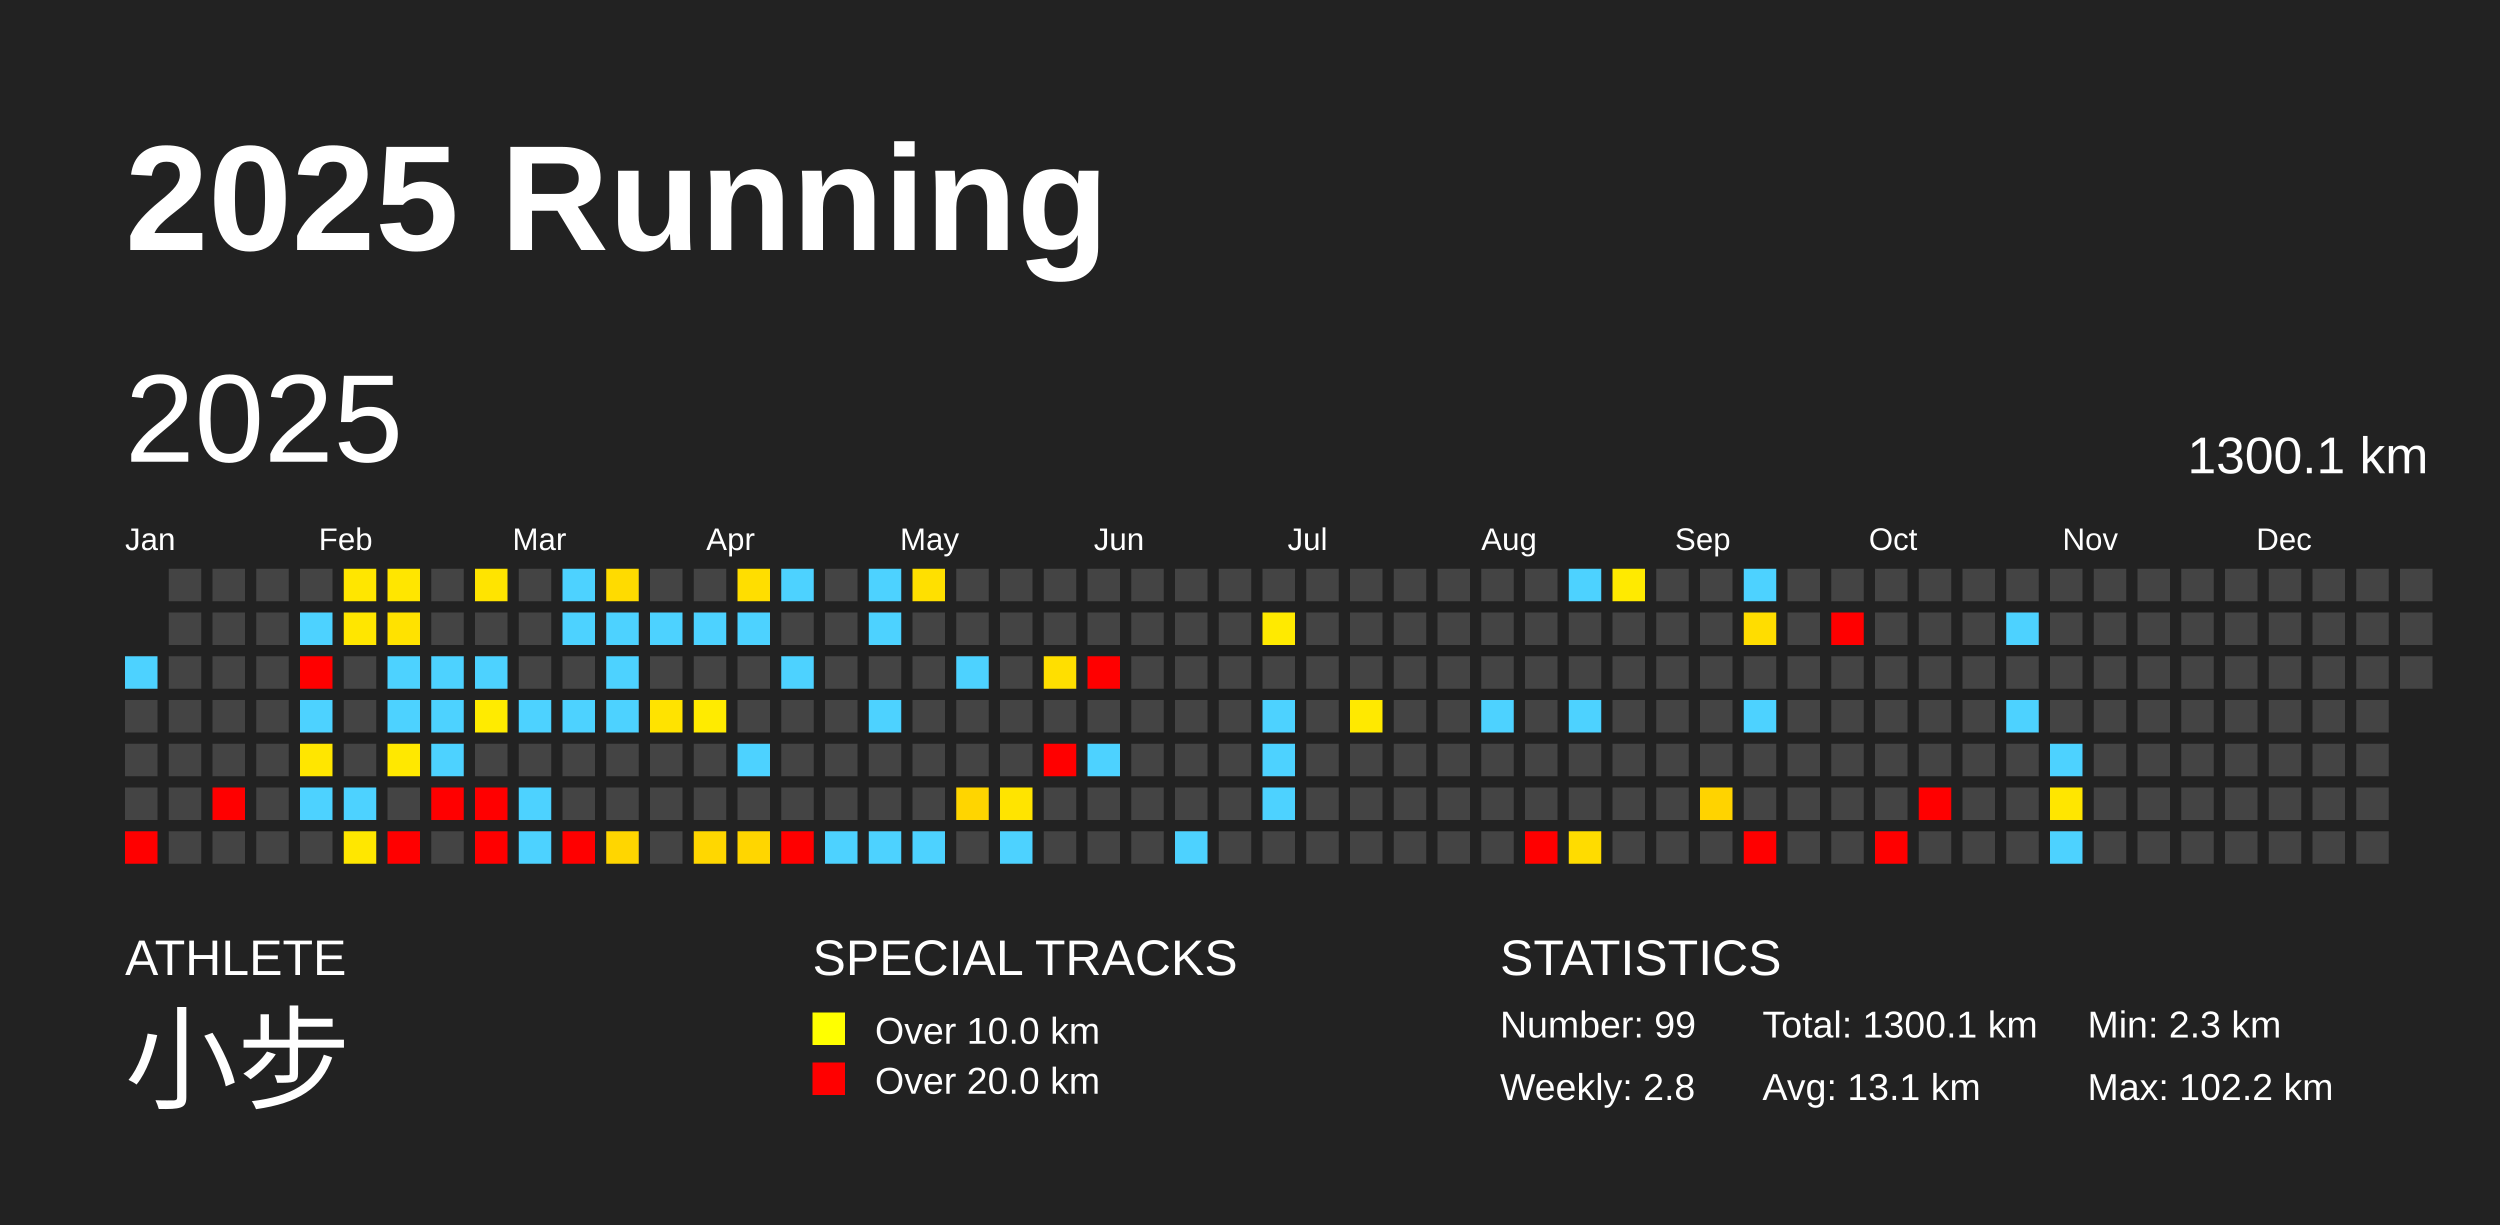
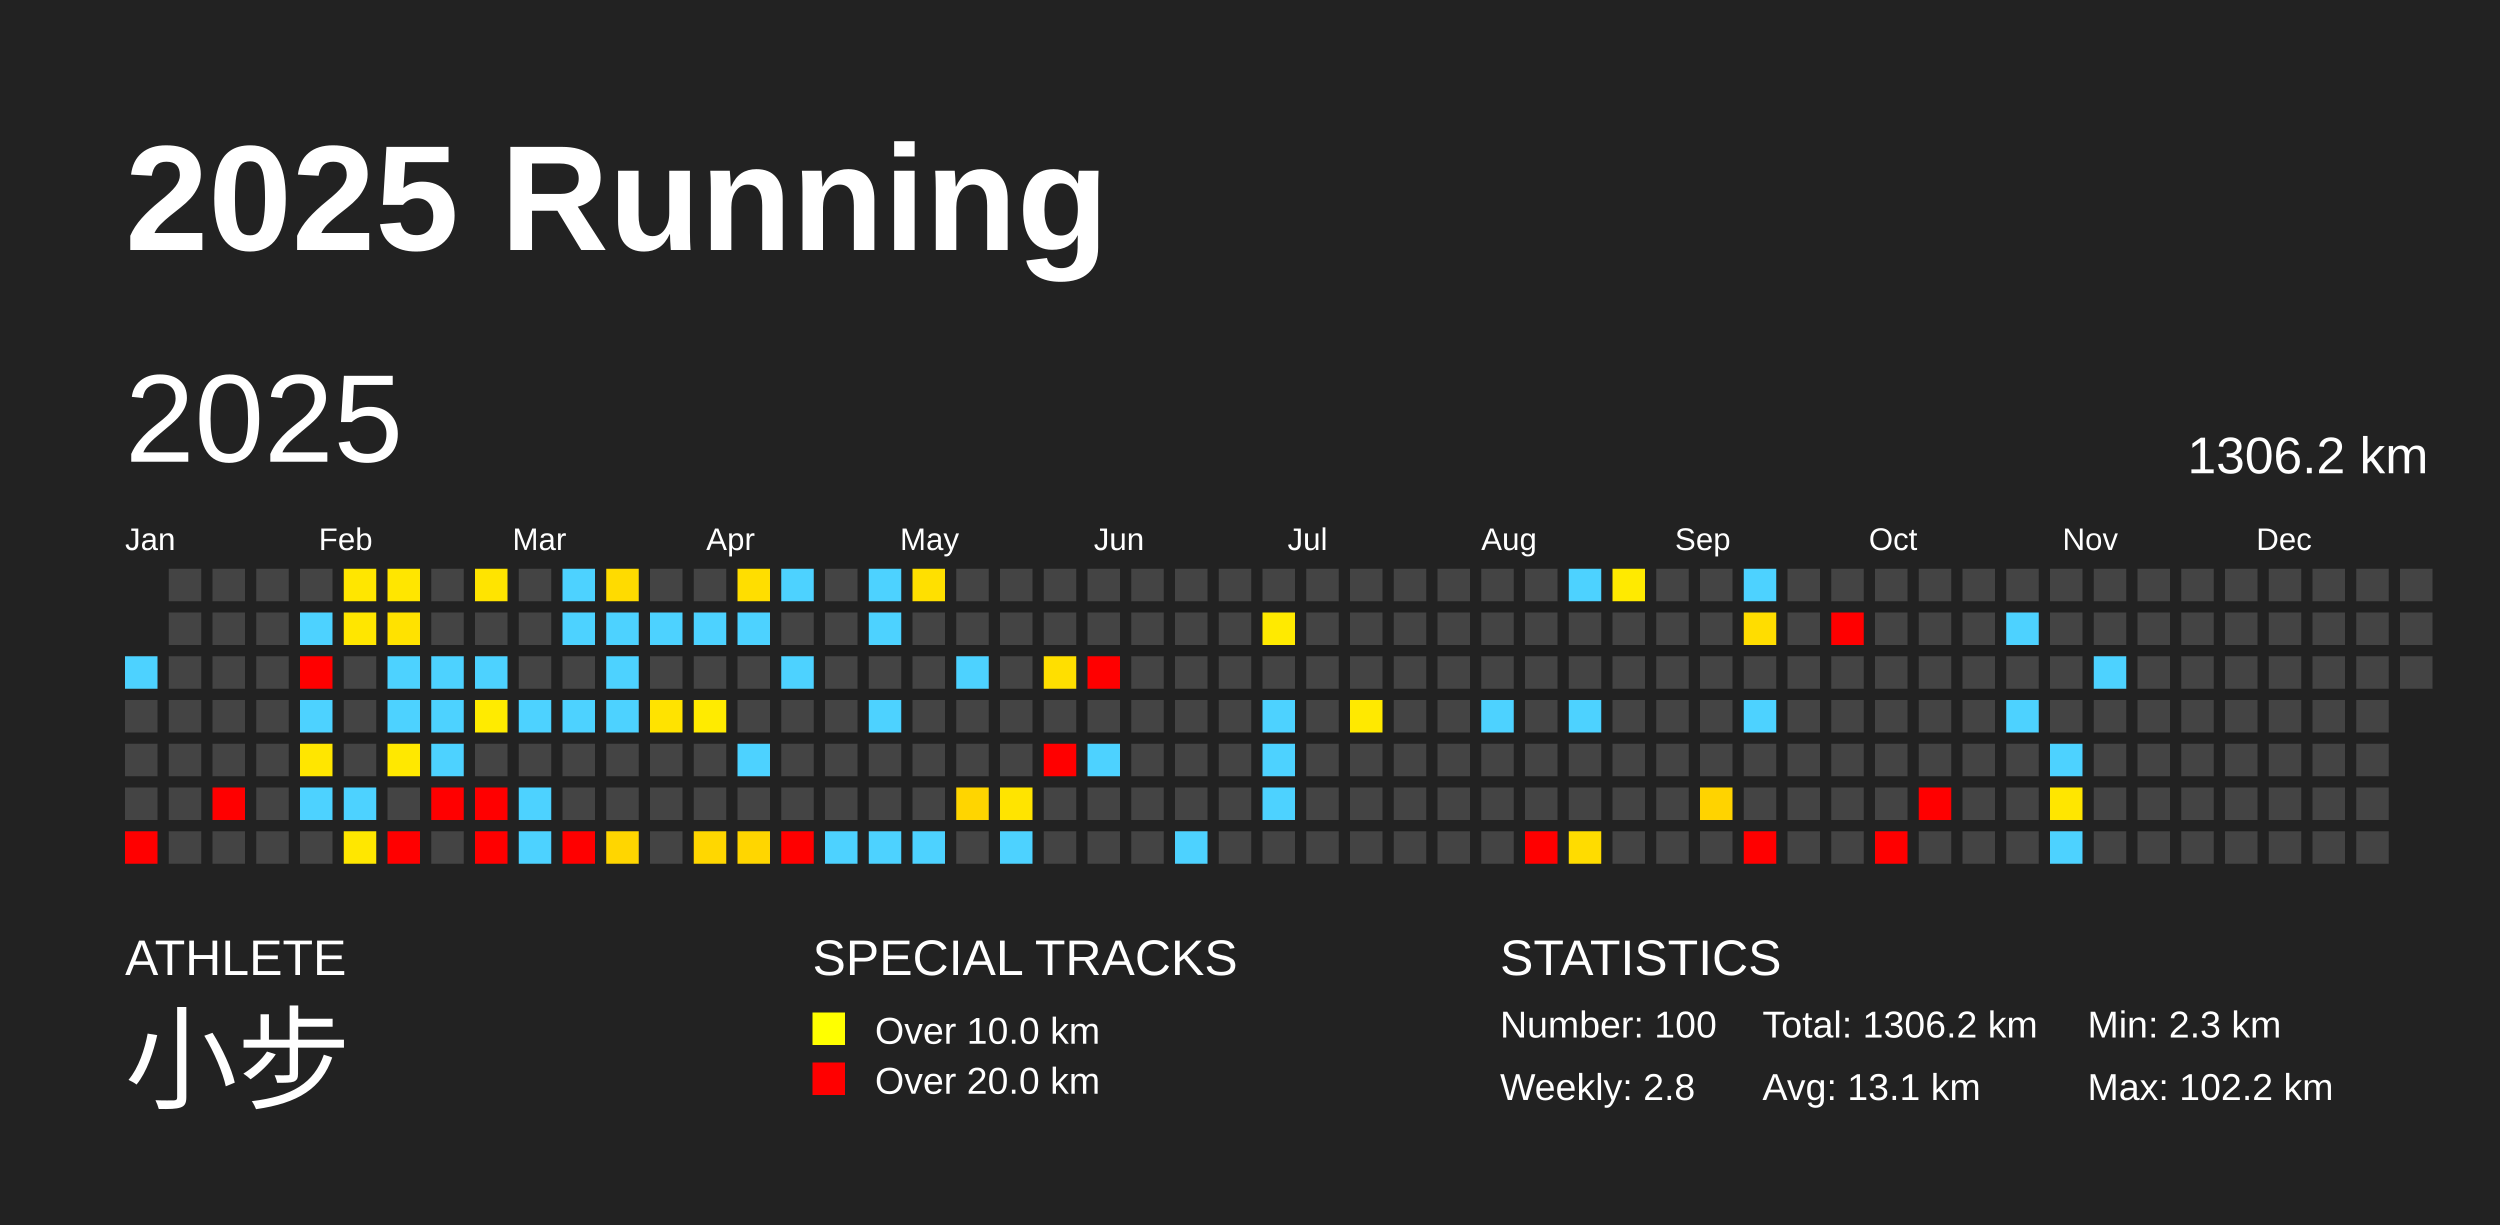
<svg xmlns="http://www.w3.org/2000/svg" baseProfile="full" height="98mm" version="1.1" viewBox="0,0,200,98" width="200mm">
  <defs />
  <rect fill="#222222" height="98" width="200" x="0" y="0" />
  <text fill="#FFFFFF" style="font-size:12px; font-family:Arial; font-weight:bold;" x="10" y="20">2025 Running</text>
  <text fill="#FFFFFF" style="font-size:4px; font-family:Arial" x="10" y="78">ATHLETE</text>
  <text fill="#FFFFFF" style="font-size:9px; font-family:Arial" x="10" y="88">小步</text>
  <text fill="#FFFFFF" style="font-size:4px; font-family:Arial" x="65" y="78">SPECIAL TRACKS</text>
  <rect fill="yellow" height="2.6" width="2.6" x="65" y="81" />
  <text fill="#FFFFFF" style="font-size:3px; font-family:Arial" x="70" y="83.5">Over 10.0 km</text>
  <rect fill="red" height="2.6" width="2.6" x="65" y="85" />
  <text fill="#FFFFFF" style="font-size:3px; font-family:Arial" x="70" y="87.5">Over 20.0 km</text>
  <text fill="#FFFFFF" style="font-size:4px; font-family:Arial" x="120" y="78">STATISTICS</text>
-   <text fill="#FFFFFF" style="font-size:3px; font-family:Arial" x="120" y="83">Number: 99</text>
+   <text fill="#FFFFFF" style="font-size:3px; font-family:Arial" x="120" y="83">Number: 100</text>
  <text fill="#FFFFFF" style="font-size:3px; font-family:Arial" x="120" y="88">Weekly: 2.8</text>
-   <text fill="#FFFFFF" style="font-size:3px; font-family:Arial" x="141" y="83">Total: 1300.1 km</text>
+   <text fill="#FFFFFF" style="font-size:3px; font-family:Arial" x="141" y="83">Total: 1306.2 km</text>
  <text fill="#FFFFFF" style="font-size:3px; font-family:Arial" x="141" y="88">Avg: 13.1 km</text>
  <text fill="#FFFFFF" style="font-size:3px; font-family:Arial" x="167" y="83">Min: 2.3 km</text>
  <text fill="#FFFFFF" style="font-size:3px; font-family:Arial" x="167" y="88">Max: 102.2 km</text>
  <text dominant-baseline="hanging" fill="#FFFFFF" style="font-size:10.0px; font-family:Arial;" x="10" y="30">2025</text>
-   <text dominant-baseline="hanging" fill="#FFFFFF" style="font-size:4.125px; font-family:Arial;" x="175" y="35">1300.1 km</text>
+   <text dominant-baseline="hanging" fill="#FFFFFF" style="font-size:4.125px; font-family:Arial;" x="175" y="35">1306.2 km</text>
  <text fill="#FFFFFF" style="font-size:2.5px; font-family:Arial" x="10.0" y="44">Jan</text>
  <text fill="#FFFFFF" style="font-size:2.5px; font-family:Arial" x="25.5" y="44">Feb</text>
  <text fill="#FFFFFF" style="font-size:2.5px; font-family:Arial" x="41.0" y="44">Mar</text>
  <text fill="#FFFFFF" style="font-size:2.5px; font-family:Arial" x="56.5" y="44">Apr</text>
  <text fill="#FFFFFF" style="font-size:2.5px; font-family:Arial" x="72.0" y="44">May</text>
  <text fill="#FFFFFF" style="font-size:2.5px; font-family:Arial" x="87.5" y="44">Jun</text>
  <text fill="#FFFFFF" style="font-size:2.5px; font-family:Arial" x="103.0" y="44">Jul</text>
  <text fill="#FFFFFF" style="font-size:2.5px; font-family:Arial" x="118.5" y="44">Aug</text>
  <text fill="#FFFFFF" style="font-size:2.5px; font-family:Arial" x="134.0" y="44">Sep</text>
  <text fill="#FFFFFF" style="font-size:2.5px; font-family:Arial" x="149.5" y="44">Oct</text>
  <text fill="#FFFFFF" style="font-size:2.5px; font-family:Arial" x="165.0" y="44">Nov</text>
  <text fill="#FFFFFF" style="font-size:2.5px; font-family:Arial" x="180.5" y="44">Dec</text>
  <rect fill="#4dd2ff" height="2.6" width="2.6" x="10.0" y="52.5" />
  <rect fill="#444444" height="2.6" width="2.6" x="10.0" y="56.0" />
  <rect fill="#444444" height="2.6" width="2.6" x="10.0" y="59.5" />
  <rect fill="#444444" height="2.6" width="2.6" x="10.0" y="63.0" />
  <rect fill="red" height="2.6" width="2.6" x="10.0" y="66.5" />
  <rect fill="#444444" height="2.6" width="2.6" x="13.5" y="45.5" />
  <rect fill="#444444" height="2.6" width="2.6" x="13.5" y="49.0" />
  <rect fill="#444444" height="2.6" width="2.6" x="13.5" y="52.5" />
  <rect fill="#444444" height="2.6" width="2.6" x="13.5" y="56.0" />
  <rect fill="#444444" height="2.6" width="2.6" x="13.5" y="59.5" />
  <rect fill="#444444" height="2.6" width="2.6" x="13.5" y="63.0" />
  <rect fill="#444444" height="2.6" width="2.6" x="13.5" y="66.5" />
  <rect fill="#444444" height="2.6" width="2.6" x="17.0" y="45.5" />
  <rect fill="#444444" height="2.6" width="2.6" x="17.0" y="49.0" />
  <rect fill="#444444" height="2.6" width="2.6" x="17.0" y="52.5" />
  <rect fill="#444444" height="2.6" width="2.6" x="17.0" y="56.0" />
  <rect fill="#444444" height="2.6" width="2.6" x="17.0" y="59.5" />
  <rect fill="red" height="2.6" width="2.6" x="17.0" y="63.0" />
  <rect fill="#444444" height="2.6" width="2.6" x="17.0" y="66.5" />
  <rect fill="#444444" height="2.6" width="2.6" x="20.5" y="45.5" />
  <rect fill="#444444" height="2.6" width="2.6" x="20.5" y="49.0" />
  <rect fill="#444444" height="2.6" width="2.6" x="20.5" y="52.5" />
  <rect fill="#444444" height="2.6" width="2.6" x="20.5" y="56.0" />
  <rect fill="#444444" height="2.6" width="2.6" x="20.5" y="59.5" />
  <rect fill="#444444" height="2.6" width="2.6" x="20.5" y="63.0" />
  <rect fill="#444444" height="2.6" width="2.6" x="20.5" y="66.5" />
  <rect fill="#444444" height="2.6" width="2.6" x="24.0" y="45.5" />
  <rect fill="#4dd2ff" height="2.6" width="2.6" x="24.0" y="49.0" />
  <rect fill="red" height="2.6" width="2.6" x="24.0" y="52.5" />
  <rect fill="#4dd2ff" height="2.6" width="2.6" x="24.0" y="56.0" />
  <rect fill="#ffe600" height="2.6" width="2.6" x="24.0" y="59.5" />
  <rect fill="#4dd2ff" height="2.6" width="2.6" x="24.0" y="63.0" />
  <rect fill="#444444" height="2.6" width="2.6" x="24.0" y="66.5" />
  <rect fill="#ffe600" height="2.6" width="2.6" x="27.5" y="45.5" />
  <rect fill="#ffe600" height="2.6" width="2.6" x="27.5" y="49.0" />
  <rect fill="#444444" height="2.6" width="2.6" x="27.5" y="52.5" />
  <rect fill="#444444" height="2.6" width="2.6" x="27.5" y="56.0" />
  <rect fill="#444444" height="2.6" width="2.6" x="27.5" y="59.5" />
  <rect fill="#4dd2ff" height="2.6" width="2.6" x="27.5" y="63.0" />
  <rect fill="#ffe700" height="2.6" width="2.6" x="27.5" y="66.5" />
  <rect fill="#ffe600" height="2.6" width="2.6" x="31.0" y="45.5" />
  <rect fill="#ffe200" height="2.6" width="2.6" x="31.0" y="49.0" />
  <rect fill="#4dd2ff" height="2.6" width="2.6" x="31.0" y="52.5" />
  <rect fill="#4dd2ff" height="2.6" width="2.6" x="31.0" y="56.0" />
  <rect fill="#ffe800" height="2.6" width="2.6" x="31.0" y="59.5" />
  <rect fill="#444444" height="2.6" width="2.6" x="31.0" y="63.0" />
  <rect fill="red" height="2.6" width="2.6" x="31.0" y="66.5" />
  <rect fill="#444444" height="2.6" width="2.6" x="34.5" y="45.5" />
  <rect fill="#444444" height="2.6" width="2.6" x="34.5" y="49.0" />
  <rect fill="#4dd2ff" height="2.6" width="2.6" x="34.5" y="52.5" />
  <rect fill="#4dd2ff" height="2.6" width="2.6" x="34.5" y="56.0" />
  <rect fill="#4dd2ff" height="2.6" width="2.6" x="34.5" y="59.5" />
  <rect fill="red" height="2.6" width="2.6" x="34.5" y="63.0" />
  <rect fill="#444444" height="2.6" width="2.6" x="34.5" y="66.5" />
  <rect fill="#ffe400" height="2.6" width="2.6" x="38.0" y="45.5" />
  <rect fill="#444444" height="2.6" width="2.6" x="38.0" y="49.0" />
  <rect fill="#4dd2ff" height="2.6" width="2.6" x="38.0" y="52.5" />
  <rect fill="#ffeb00" height="2.6" width="2.6" x="38.0" y="56.0" />
  <rect fill="#444444" height="2.6" width="2.6" x="38.0" y="59.5" />
  <rect fill="red" height="2.6" width="2.6" x="38.0" y="63.0" />
  <rect fill="red" height="2.6" width="2.6" x="38.0" y="66.5" />
  <rect fill="#444444" height="2.6" width="2.6" x="41.5" y="45.5" />
  <rect fill="#444444" height="2.6" width="2.6" x="41.5" y="49.0" />
  <rect fill="#444444" height="2.6" width="2.6" x="41.5" y="52.5" />
  <rect fill="#4dd2ff" height="2.6" width="2.6" x="41.5" y="56.0" />
  <rect fill="#444444" height="2.6" width="2.6" x="41.5" y="59.5" />
  <rect fill="#4dd2ff" height="2.6" width="2.6" x="41.5" y="63.0" />
  <rect fill="#4dd2ff" height="2.6" width="2.6" x="41.5" y="66.5" />
  <rect fill="#4dd2ff" height="2.6" width="2.6" x="45.0" y="45.5" />
  <rect fill="#4dd2ff" height="2.6" width="2.6" x="45.0" y="49.0" />
  <rect fill="#444444" height="2.6" width="2.6" x="45.0" y="52.5" />
  <rect fill="#4dd2ff" height="2.6" width="2.6" x="45.0" y="56.0" />
  <rect fill="#444444" height="2.6" width="2.6" x="45.0" y="59.5" />
  <rect fill="#444444" height="2.6" width="2.6" x="45.0" y="63.0" />
  <rect fill="red" height="2.6" width="2.6" x="45.0" y="66.5" />
  <rect fill="#ffdb00" height="2.6" width="2.6" x="48.5" y="45.5" />
  <rect fill="#4dd2ff" height="2.6" width="2.6" x="48.5" y="49.0" />
  <rect fill="#4dd2ff" height="2.6" width="2.6" x="48.5" y="52.5" />
  <rect fill="#4dd2ff" height="2.6" width="2.6" x="48.5" y="56.0" />
  <rect fill="#444444" height="2.6" width="2.6" x="48.5" y="59.5" />
  <rect fill="#444444" height="2.6" width="2.6" x="48.5" y="63.0" />
  <rect fill="#ffd600" height="2.6" width="2.6" x="48.5" y="66.5" />
  <rect fill="#444444" height="2.6" width="2.6" x="52.0" y="45.5" />
  <rect fill="#4dd2ff" height="2.6" width="2.6" x="52.0" y="49.0" />
  <rect fill="#444444" height="2.6" width="2.6" x="52.0" y="52.5" />
  <rect fill="#ffe300" height="2.6" width="2.6" x="52.0" y="56.0" />
  <rect fill="#444444" height="2.6" width="2.6" x="52.0" y="59.5" />
  <rect fill="#444444" height="2.6" width="2.6" x="52.0" y="63.0" />
  <rect fill="#444444" height="2.6" width="2.6" x="52.0" y="66.5" />
  <rect fill="#444444" height="2.6" width="2.6" x="55.5" y="45.5" />
  <rect fill="#4dd2ff" height="2.6" width="2.6" x="55.5" y="49.0" />
  <rect fill="#444444" height="2.6" width="2.6" x="55.5" y="52.5" />
  <rect fill="#ffeb00" height="2.6" width="2.6" x="55.5" y="56.0" />
  <rect fill="#444444" height="2.6" width="2.6" x="55.5" y="59.5" />
  <rect fill="#444444" height="2.6" width="2.6" x="55.5" y="63.0" />
  <rect fill="#ffd700" height="2.6" width="2.6" x="55.5" y="66.5" />
  <rect fill="#ffde00" height="2.6" width="2.6" x="59.0" y="45.5" />
  <rect fill="#4dd2ff" height="2.6" width="2.6" x="59.0" y="49.0" />
  <rect fill="#444444" height="2.6" width="2.6" x="59.0" y="52.5" />
  <rect fill="#444444" height="2.6" width="2.6" x="59.0" y="56.0" />
  <rect fill="#4dd2ff" height="2.6" width="2.6" x="59.0" y="59.5" />
  <rect fill="#444444" height="2.6" width="2.6" x="59.0" y="63.0" />
  <rect fill="#ffd600" height="2.6" width="2.6" x="59.0" y="66.5" />
  <rect fill="#4dd2ff" height="2.6" width="2.6" x="62.5" y="45.5" />
  <rect fill="#444444" height="2.6" width="2.6" x="62.5" y="49.0" />
  <rect fill="#4dd2ff" height="2.6" width="2.6" x="62.5" y="52.5" />
  <rect fill="#444444" height="2.6" width="2.6" x="62.5" y="56.0" />
  <rect fill="#444444" height="2.6" width="2.6" x="62.5" y="59.5" />
  <rect fill="#444444" height="2.6" width="2.6" x="62.5" y="63.0" />
  <rect fill="red" height="2.6" width="2.6" x="62.5" y="66.5" />
  <rect fill="#444444" height="2.6" width="2.6" x="66.0" y="45.5" />
  <rect fill="#444444" height="2.6" width="2.6" x="66.0" y="49.0" />
  <rect fill="#444444" height="2.6" width="2.6" x="66.0" y="52.5" />
  <rect fill="#444444" height="2.6" width="2.6" x="66.0" y="56.0" />
  <rect fill="#444444" height="2.6" width="2.6" x="66.0" y="59.5" />
  <rect fill="#444444" height="2.6" width="2.6" x="66.0" y="63.0" />
  <rect fill="#4dd2ff" height="2.6" width="2.6" x="66.0" y="66.5" />
  <rect fill="#4dd2ff" height="2.6" width="2.6" x="69.5" y="45.5" />
  <rect fill="#4dd2ff" height="2.6" width="2.6" x="69.5" y="49.0" />
  <rect fill="#444444" height="2.6" width="2.6" x="69.5" y="52.5" />
  <rect fill="#4dd2ff" height="2.6" width="2.6" x="69.5" y="56.0" />
  <rect fill="#444444" height="2.6" width="2.6" x="69.5" y="59.5" />
  <rect fill="#444444" height="2.6" width="2.6" x="69.5" y="63.0" />
  <rect fill="#4dd2ff" height="2.6" width="2.6" x="69.5" y="66.5" />
  <rect fill="#ffe000" height="2.6" width="2.6" x="73.0" y="45.5" />
  <rect fill="#444444" height="2.6" width="2.6" x="73.0" y="49.0" />
  <rect fill="#444444" height="2.6" width="2.6" x="73.0" y="52.5" />
  <rect fill="#444444" height="2.6" width="2.6" x="73.0" y="56.0" />
  <rect fill="#444444" height="2.6" width="2.6" x="73.0" y="59.5" />
  <rect fill="#444444" height="2.6" width="2.6" x="73.0" y="63.0" />
  <rect fill="#4dd2ff" height="2.6" width="2.6" x="73.0" y="66.5" />
  <rect fill="#444444" height="2.6" width="2.6" x="76.5" y="45.5" />
  <rect fill="#444444" height="2.6" width="2.6" x="76.5" y="49.0" />
  <rect fill="#4dd2ff" height="2.6" width="2.6" x="76.5" y="52.5" />
  <rect fill="#444444" height="2.6" width="2.6" x="76.5" y="56.0" />
  <rect fill="#444444" height="2.6" width="2.6" x="76.5" y="59.5" />
  <rect fill="#ffd500" height="2.6" width="2.6" x="76.5" y="63.0" />
  <rect fill="#444444" height="2.6" width="2.6" x="76.5" y="66.5" />
  <rect fill="#444444" height="2.6" width="2.6" x="80.0" y="45.5" />
  <rect fill="#444444" height="2.6" width="2.6" x="80.0" y="49.0" />
  <rect fill="#444444" height="2.6" width="2.6" x="80.0" y="52.5" />
  <rect fill="#444444" height="2.6" width="2.6" x="80.0" y="56.0" />
  <rect fill="#444444" height="2.6" width="2.6" x="80.0" y="59.5" />
  <rect fill="#ffe400" height="2.6" width="2.6" x="80.0" y="63.0" />
  <rect fill="#4dd2ff" height="2.6" width="2.6" x="80.0" y="66.5" />
  <rect fill="#444444" height="2.6" width="2.6" x="83.5" y="45.5" />
  <rect fill="#444444" height="2.6" width="2.6" x="83.5" y="49.0" />
  <rect fill="#ffdf00" height="2.6" width="2.6" x="83.5" y="52.5" />
  <rect fill="#444444" height="2.6" width="2.6" x="83.5" y="56.0" />
  <rect fill="red" height="2.6" width="2.6" x="83.5" y="59.5" />
  <rect fill="#444444" height="2.6" width="2.6" x="83.5" y="63.0" />
  <rect fill="#444444" height="2.6" width="2.6" x="83.5" y="66.5" />
  <rect fill="#444444" height="2.6" width="2.6" x="87.0" y="45.5" />
  <rect fill="#444444" height="2.6" width="2.6" x="87.0" y="49.0" />
  <rect fill="red" height="2.6" width="2.6" x="87.0" y="52.5" />
  <rect fill="#444444" height="2.6" width="2.6" x="87.0" y="56.0" />
  <rect fill="#4dd2ff" height="2.6" width="2.6" x="87.0" y="59.5" />
  <rect fill="#444444" height="2.6" width="2.6" x="87.0" y="63.0" />
  <rect fill="#444444" height="2.6" width="2.6" x="87.0" y="66.5" />
  <rect fill="#444444" height="2.6" width="2.6" x="90.5" y="45.5" />
  <rect fill="#444444" height="2.6" width="2.6" x="90.5" y="49.0" />
  <rect fill="#444444" height="2.6" width="2.6" x="90.5" y="52.5" />
  <rect fill="#444444" height="2.6" width="2.6" x="90.5" y="56.0" />
  <rect fill="#444444" height="2.6" width="2.6" x="90.5" y="59.5" />
  <rect fill="#444444" height="2.6" width="2.6" x="90.5" y="63.0" />
  <rect fill="#444444" height="2.6" width="2.6" x="90.5" y="66.5" />
  <rect fill="#444444" height="2.6" width="2.6" x="94.0" y="45.5" />
  <rect fill="#444444" height="2.6" width="2.6" x="94.0" y="49.0" />
  <rect fill="#444444" height="2.6" width="2.6" x="94.0" y="52.5" />
  <rect fill="#444444" height="2.6" width="2.6" x="94.0" y="56.0" />
  <rect fill="#444444" height="2.6" width="2.6" x="94.0" y="59.5" />
  <rect fill="#444444" height="2.6" width="2.6" x="94.0" y="63.0" />
  <rect fill="#4dd2ff" height="2.6" width="2.6" x="94.0" y="66.5" />
  <rect fill="#444444" height="2.6" width="2.6" x="97.5" y="45.5" />
  <rect fill="#444444" height="2.6" width="2.6" x="97.5" y="49.0" />
  <rect fill="#444444" height="2.6" width="2.6" x="97.5" y="52.5" />
  <rect fill="#444444" height="2.6" width="2.6" x="97.5" y="56.0" />
  <rect fill="#444444" height="2.6" width="2.6" x="97.5" y="59.5" />
  <rect fill="#444444" height="2.6" width="2.6" x="97.5" y="63.0" />
  <rect fill="#444444" height="2.6" width="2.6" x="97.5" y="66.5" />
  <rect fill="#444444" height="2.6" width="2.6" x="101.0" y="45.5" />
  <rect fill="#ffea00" height="2.6" width="2.6" x="101.0" y="49.0" />
  <rect fill="#444444" height="2.6" width="2.6" x="101.0" y="52.5" />
  <rect fill="#4dd2ff" height="2.6" width="2.6" x="101.0" y="56.0" />
  <rect fill="#4dd2ff" height="2.6" width="2.6" x="101.0" y="59.5" />
  <rect fill="#4dd2ff" height="2.6" width="2.6" x="101.0" y="63.0" />
  <rect fill="#444444" height="2.6" width="2.6" x="101.0" y="66.5" />
  <rect fill="#444444" height="2.6" width="2.6" x="104.5" y="45.5" />
  <rect fill="#444444" height="2.6" width="2.6" x="104.5" y="49.0" />
  <rect fill="#444444" height="2.6" width="2.6" x="104.5" y="52.5" />
  <rect fill="#444444" height="2.6" width="2.6" x="104.5" y="56.0" />
  <rect fill="#444444" height="2.6" width="2.6" x="104.5" y="59.5" />
  <rect fill="#444444" height="2.6" width="2.6" x="104.5" y="63.0" />
  <rect fill="#444444" height="2.6" width="2.6" x="104.5" y="66.5" />
  <rect fill="#444444" height="2.6" width="2.6" x="108.0" y="45.5" />
  <rect fill="#444444" height="2.6" width="2.6" x="108.0" y="49.0" />
  <rect fill="#444444" height="2.6" width="2.6" x="108.0" y="52.5" />
  <rect fill="#ffe900" height="2.6" width="2.6" x="108.0" y="56.0" />
  <rect fill="#444444" height="2.6" width="2.6" x="108.0" y="59.5" />
  <rect fill="#444444" height="2.6" width="2.6" x="108.0" y="63.0" />
  <rect fill="#444444" height="2.6" width="2.6" x="108.0" y="66.5" />
  <rect fill="#444444" height="2.6" width="2.6" x="111.5" y="45.5" />
  <rect fill="#444444" height="2.6" width="2.6" x="111.5" y="49.0" />
  <rect fill="#444444" height="2.6" width="2.6" x="111.5" y="52.5" />
  <rect fill="#444444" height="2.6" width="2.6" x="111.5" y="56.0" />
  <rect fill="#444444" height="2.6" width="2.6" x="111.5" y="59.5" />
  <rect fill="#444444" height="2.6" width="2.6" x="111.5" y="63.0" />
  <rect fill="#444444" height="2.6" width="2.6" x="111.5" y="66.5" />
  <rect fill="#444444" height="2.6" width="2.6" x="115.0" y="45.5" />
  <rect fill="#444444" height="2.6" width="2.6" x="115.0" y="49.0" />
  <rect fill="#444444" height="2.6" width="2.6" x="115.0" y="52.5" />
  <rect fill="#444444" height="2.6" width="2.6" x="115.0" y="56.0" />
  <rect fill="#444444" height="2.6" width="2.6" x="115.0" y="59.5" />
  <rect fill="#444444" height="2.6" width="2.6" x="115.0" y="63.0" />
  <rect fill="#444444" height="2.6" width="2.6" x="115.0" y="66.5" />
  <rect fill="#444444" height="2.6" width="2.6" x="118.5" y="45.5" />
  <rect fill="#444444" height="2.6" width="2.6" x="118.5" y="49.0" />
  <rect fill="#444444" height="2.6" width="2.6" x="118.5" y="52.5" />
  <rect fill="#4dd2ff" height="2.6" width="2.6" x="118.5" y="56.0" />
  <rect fill="#444444" height="2.6" width="2.6" x="118.5" y="59.5" />
  <rect fill="#444444" height="2.6" width="2.6" x="118.5" y="63.0" />
  <rect fill="#444444" height="2.6" width="2.6" x="118.5" y="66.5" />
  <rect fill="#444444" height="2.6" width="2.6" x="122.0" y="45.5" />
  <rect fill="#444444" height="2.6" width="2.6" x="122.0" y="49.0" />
  <rect fill="#444444" height="2.6" width="2.6" x="122.0" y="52.5" />
  <rect fill="#444444" height="2.6" width="2.6" x="122.0" y="56.0" />
  <rect fill="#444444" height="2.6" width="2.6" x="122.0" y="59.5" />
  <rect fill="#444444" height="2.6" width="2.6" x="122.0" y="63.0" />
  <rect fill="red" height="2.6" width="2.6" x="122.0" y="66.5" />
  <rect fill="#4dd2ff" height="2.6" width="2.6" x="125.5" y="45.5" />
  <rect fill="#444444" height="2.6" width="2.6" x="125.5" y="49.0" />
  <rect fill="#444444" height="2.6" width="2.6" x="125.5" y="52.5" />
  <rect fill="#4dd2ff" height="2.6" width="2.6" x="125.5" y="56.0" />
  <rect fill="#444444" height="2.6" width="2.6" x="125.5" y="59.5" />
  <rect fill="#444444" height="2.6" width="2.6" x="125.5" y="63.0" />
  <rect fill="#ffdc00" height="2.6" width="2.6" x="125.5" y="66.5" />
  <rect fill="#ffea00" height="2.6" width="2.6" x="129.0" y="45.5" />
  <rect fill="#444444" height="2.6" width="2.6" x="129.0" y="49.0" />
  <rect fill="#444444" height="2.6" width="2.6" x="129.0" y="52.5" />
  <rect fill="#444444" height="2.6" width="2.6" x="129.0" y="56.0" />
  <rect fill="#444444" height="2.6" width="2.6" x="129.0" y="59.5" />
  <rect fill="#444444" height="2.6" width="2.6" x="129.0" y="63.0" />
  <rect fill="#444444" height="2.6" width="2.6" x="129.0" y="66.5" />
  <rect fill="#444444" height="2.6" width="2.6" x="132.5" y="45.5" />
  <rect fill="#444444" height="2.6" width="2.6" x="132.5" y="49.0" />
  <rect fill="#444444" height="2.6" width="2.6" x="132.5" y="52.5" />
  <rect fill="#444444" height="2.6" width="2.6" x="132.5" y="56.0" />
  <rect fill="#444444" height="2.6" width="2.6" x="132.5" y="59.5" />
  <rect fill="#444444" height="2.6" width="2.6" x="132.5" y="63.0" />
  <rect fill="#444444" height="2.6" width="2.6" x="132.5" y="66.5" />
  <rect fill="#444444" height="2.6" width="2.6" x="136.0" y="45.5" />
  <rect fill="#444444" height="2.6" width="2.6" x="136.0" y="49.0" />
  <rect fill="#444444" height="2.6" width="2.6" x="136.0" y="52.5" />
  <rect fill="#444444" height="2.6" width="2.6" x="136.0" y="56.0" />
  <rect fill="#444444" height="2.6" width="2.6" x="136.0" y="59.5" />
  <rect fill="#ffd300" height="2.6" width="2.6" x="136.0" y="63.0" />
  <rect fill="#444444" height="2.6" width="2.6" x="136.0" y="66.5" />
  <rect fill="#4dd2ff" height="2.6" width="2.6" x="139.5" y="45.5" />
  <rect fill="#ffdd00" height="2.6" width="2.6" x="139.5" y="49.0" />
  <rect fill="#444444" height="2.6" width="2.6" x="139.5" y="52.5" />
  <rect fill="#4dd2ff" height="2.6" width="2.6" x="139.5" y="56.0" />
  <rect fill="#444444" height="2.6" width="2.6" x="139.5" y="59.5" />
  <rect fill="#444444" height="2.6" width="2.6" x="139.5" y="63.0" />
  <rect fill="red" height="2.6" width="2.6" x="139.5" y="66.5" />
  <rect fill="#444444" height="2.6" width="2.6" x="143.0" y="45.5" />
  <rect fill="#444444" height="2.6" width="2.6" x="143.0" y="49.0" />
  <rect fill="#444444" height="2.6" width="2.6" x="143.0" y="52.5" />
  <rect fill="#444444" height="2.6" width="2.6" x="143.0" y="56.0" />
  <rect fill="#444444" height="2.6" width="2.6" x="143.0" y="59.5" />
  <rect fill="#444444" height="2.6" width="2.6" x="143.0" y="63.0" />
  <rect fill="#444444" height="2.6" width="2.6" x="143.0" y="66.5" />
  <rect fill="#444444" height="2.6" width="2.6" x="146.5" y="45.5" />
  <rect fill="red" height="2.6" width="2.6" x="146.5" y="49.0" />
  <rect fill="#444444" height="2.6" width="2.6" x="146.5" y="52.5" />
  <rect fill="#444444" height="2.6" width="2.6" x="146.5" y="56.0" />
  <rect fill="#444444" height="2.6" width="2.6" x="146.5" y="59.5" />
  <rect fill="#444444" height="2.6" width="2.6" x="146.5" y="63.0" />
  <rect fill="#444444" height="2.6" width="2.6" x="146.5" y="66.5" />
  <rect fill="#444444" height="2.6" width="2.6" x="150.0" y="45.5" />
  <rect fill="#444444" height="2.6" width="2.6" x="150.0" y="49.0" />
  <rect fill="#444444" height="2.6" width="2.6" x="150.0" y="52.5" />
  <rect fill="#444444" height="2.6" width="2.6" x="150.0" y="56.0" />
  <rect fill="#444444" height="2.6" width="2.6" x="150.0" y="59.5" />
  <rect fill="#444444" height="2.6" width="2.6" x="150.0" y="63.0" />
  <rect fill="red" height="2.6" width="2.6" x="150.0" y="66.5" />
  <rect fill="#444444" height="2.6" width="2.6" x="153.5" y="45.5" />
  <rect fill="#444444" height="2.6" width="2.6" x="153.5" y="49.0" />
  <rect fill="#444444" height="2.6" width="2.6" x="153.5" y="52.5" />
  <rect fill="#444444" height="2.6" width="2.6" x="153.5" y="56.0" />
  <rect fill="#444444" height="2.6" width="2.6" x="153.5" y="59.5" />
  <rect fill="red" height="2.6" width="2.6" x="153.5" y="63.0" />
  <rect fill="#444444" height="2.6" width="2.6" x="153.5" y="66.5" />
  <rect fill="#444444" height="2.6" width="2.6" x="157.0" y="45.5" />
  <rect fill="#444444" height="2.6" width="2.6" x="157.0" y="49.0" />
  <rect fill="#444444" height="2.6" width="2.6" x="157.0" y="52.5" />
  <rect fill="#444444" height="2.6" width="2.6" x="157.0" y="56.0" />
  <rect fill="#444444" height="2.6" width="2.6" x="157.0" y="59.5" />
  <rect fill="#444444" height="2.6" width="2.6" x="157.0" y="63.0" />
  <rect fill="#444444" height="2.6" width="2.6" x="157.0" y="66.5" />
  <rect fill="#444444" height="2.6" width="2.6" x="160.5" y="45.5" />
  <rect fill="#4dd2ff" height="2.6" width="2.6" x="160.5" y="49.0" />
  <rect fill="#444444" height="2.6" width="2.6" x="160.5" y="52.5" />
  <rect fill="#4dd2ff" height="2.6" width="2.6" x="160.5" y="56.0" />
  <rect fill="#444444" height="2.6" width="2.6" x="160.5" y="59.5" />
  <rect fill="#444444" height="2.6" width="2.6" x="160.5" y="63.0" />
  <rect fill="#444444" height="2.6" width="2.6" x="160.5" y="66.5" />
  <rect fill="#444444" height="2.6" width="2.6" x="164.0" y="45.5" />
  <rect fill="#444444" height="2.6" width="2.6" x="164.0" y="49.0" />
  <rect fill="#444444" height="2.6" width="2.6" x="164.0" y="52.5" />
  <rect fill="#444444" height="2.6" width="2.6" x="164.0" y="56.0" />
  <rect fill="#4dd2ff" height="2.6" width="2.6" x="164.0" y="59.5" />
  <rect fill="#ffe600" height="2.6" width="2.6" x="164.0" y="63.0" />
  <rect fill="#4dd2ff" height="2.6" width="2.6" x="164.0" y="66.5" />
  <rect fill="#444444" height="2.6" width="2.6" x="167.5" y="45.5" />
  <rect fill="#444444" height="2.6" width="2.6" x="167.5" y="49.0" />
-   <rect fill="#444444" height="2.6" width="2.6" x="167.5" y="52.5" />
+   <rect fill="#4dd2ff" height="2.6" width="2.6" x="167.5" y="52.5" />
  <rect fill="#444444" height="2.6" width="2.6" x="167.5" y="56.0" />
  <rect fill="#444444" height="2.6" width="2.6" x="167.5" y="59.5" />
  <rect fill="#444444" height="2.6" width="2.6" x="167.5" y="63.0" />
  <rect fill="#444444" height="2.6" width="2.6" x="167.5" y="66.5" />
  <rect fill="#444444" height="2.6" width="2.6" x="171.0" y="45.5" />
  <rect fill="#444444" height="2.6" width="2.6" x="171.0" y="49.0" />
  <rect fill="#444444" height="2.6" width="2.6" x="171.0" y="52.5" />
  <rect fill="#444444" height="2.6" width="2.6" x="171.0" y="56.0" />
  <rect fill="#444444" height="2.6" width="2.6" x="171.0" y="59.5" />
  <rect fill="#444444" height="2.6" width="2.6" x="171.0" y="63.0" />
  <rect fill="#444444" height="2.6" width="2.6" x="171.0" y="66.5" />
  <rect fill="#444444" height="2.6" width="2.6" x="174.5" y="45.5" />
  <rect fill="#444444" height="2.6" width="2.6" x="174.5" y="49.0" />
  <rect fill="#444444" height="2.6" width="2.6" x="174.5" y="52.5" />
  <rect fill="#444444" height="2.6" width="2.6" x="174.5" y="56.0" />
  <rect fill="#444444" height="2.6" width="2.6" x="174.5" y="59.5" />
  <rect fill="#444444" height="2.6" width="2.6" x="174.5" y="63.0" />
  <rect fill="#444444" height="2.6" width="2.6" x="174.5" y="66.5" />
  <rect fill="#444444" height="2.6" width="2.6" x="178.0" y="45.5" />
  <rect fill="#444444" height="2.6" width="2.6" x="178.0" y="49.0" />
  <rect fill="#444444" height="2.6" width="2.6" x="178.0" y="52.5" />
  <rect fill="#444444" height="2.6" width="2.6" x="178.0" y="56.0" />
  <rect fill="#444444" height="2.6" width="2.6" x="178.0" y="59.5" />
  <rect fill="#444444" height="2.6" width="2.6" x="178.0" y="63.0" />
  <rect fill="#444444" height="2.6" width="2.6" x="178.0" y="66.5" />
  <rect fill="#444444" height="2.6" width="2.6" x="181.5" y="45.5" />
  <rect fill="#444444" height="2.6" width="2.6" x="181.5" y="49.0" />
  <rect fill="#444444" height="2.6" width="2.6" x="181.5" y="52.5" />
  <rect fill="#444444" height="2.6" width="2.6" x="181.5" y="56.0" />
  <rect fill="#444444" height="2.6" width="2.6" x="181.5" y="59.5" />
  <rect fill="#444444" height="2.6" width="2.6" x="181.5" y="63.0" />
  <rect fill="#444444" height="2.6" width="2.6" x="181.5" y="66.5" />
  <rect fill="#444444" height="2.6" width="2.6" x="185.0" y="45.5" />
  <rect fill="#444444" height="2.6" width="2.6" x="185.0" y="49.0" />
  <rect fill="#444444" height="2.6" width="2.6" x="185.0" y="52.5" />
  <rect fill="#444444" height="2.6" width="2.6" x="185.0" y="56.0" />
  <rect fill="#444444" height="2.6" width="2.6" x="185.0" y="59.5" />
  <rect fill="#444444" height="2.6" width="2.6" x="185.0" y="63.0" />
  <rect fill="#444444" height="2.6" width="2.6" x="185.0" y="66.5" />
  <rect fill="#444444" height="2.6" width="2.6" x="188.5" y="45.5" />
  <rect fill="#444444" height="2.6" width="2.6" x="188.5" y="49.0" />
  <rect fill="#444444" height="2.6" width="2.6" x="188.5" y="52.5" />
  <rect fill="#444444" height="2.6" width="2.6" x="188.5" y="56.0" />
  <rect fill="#444444" height="2.6" width="2.6" x="188.5" y="59.5" />
  <rect fill="#444444" height="2.6" width="2.6" x="188.5" y="63.0" />
  <rect fill="#444444" height="2.6" width="2.6" x="188.5" y="66.5" />
  <rect fill="#444444" height="2.6" width="2.6" x="192.0" y="45.5" />
  <rect fill="#444444" height="2.6" width="2.6" x="192.0" y="49.0" />
  <rect fill="#444444" height="2.6" width="2.6" x="192.0" y="52.5" />
</svg>
